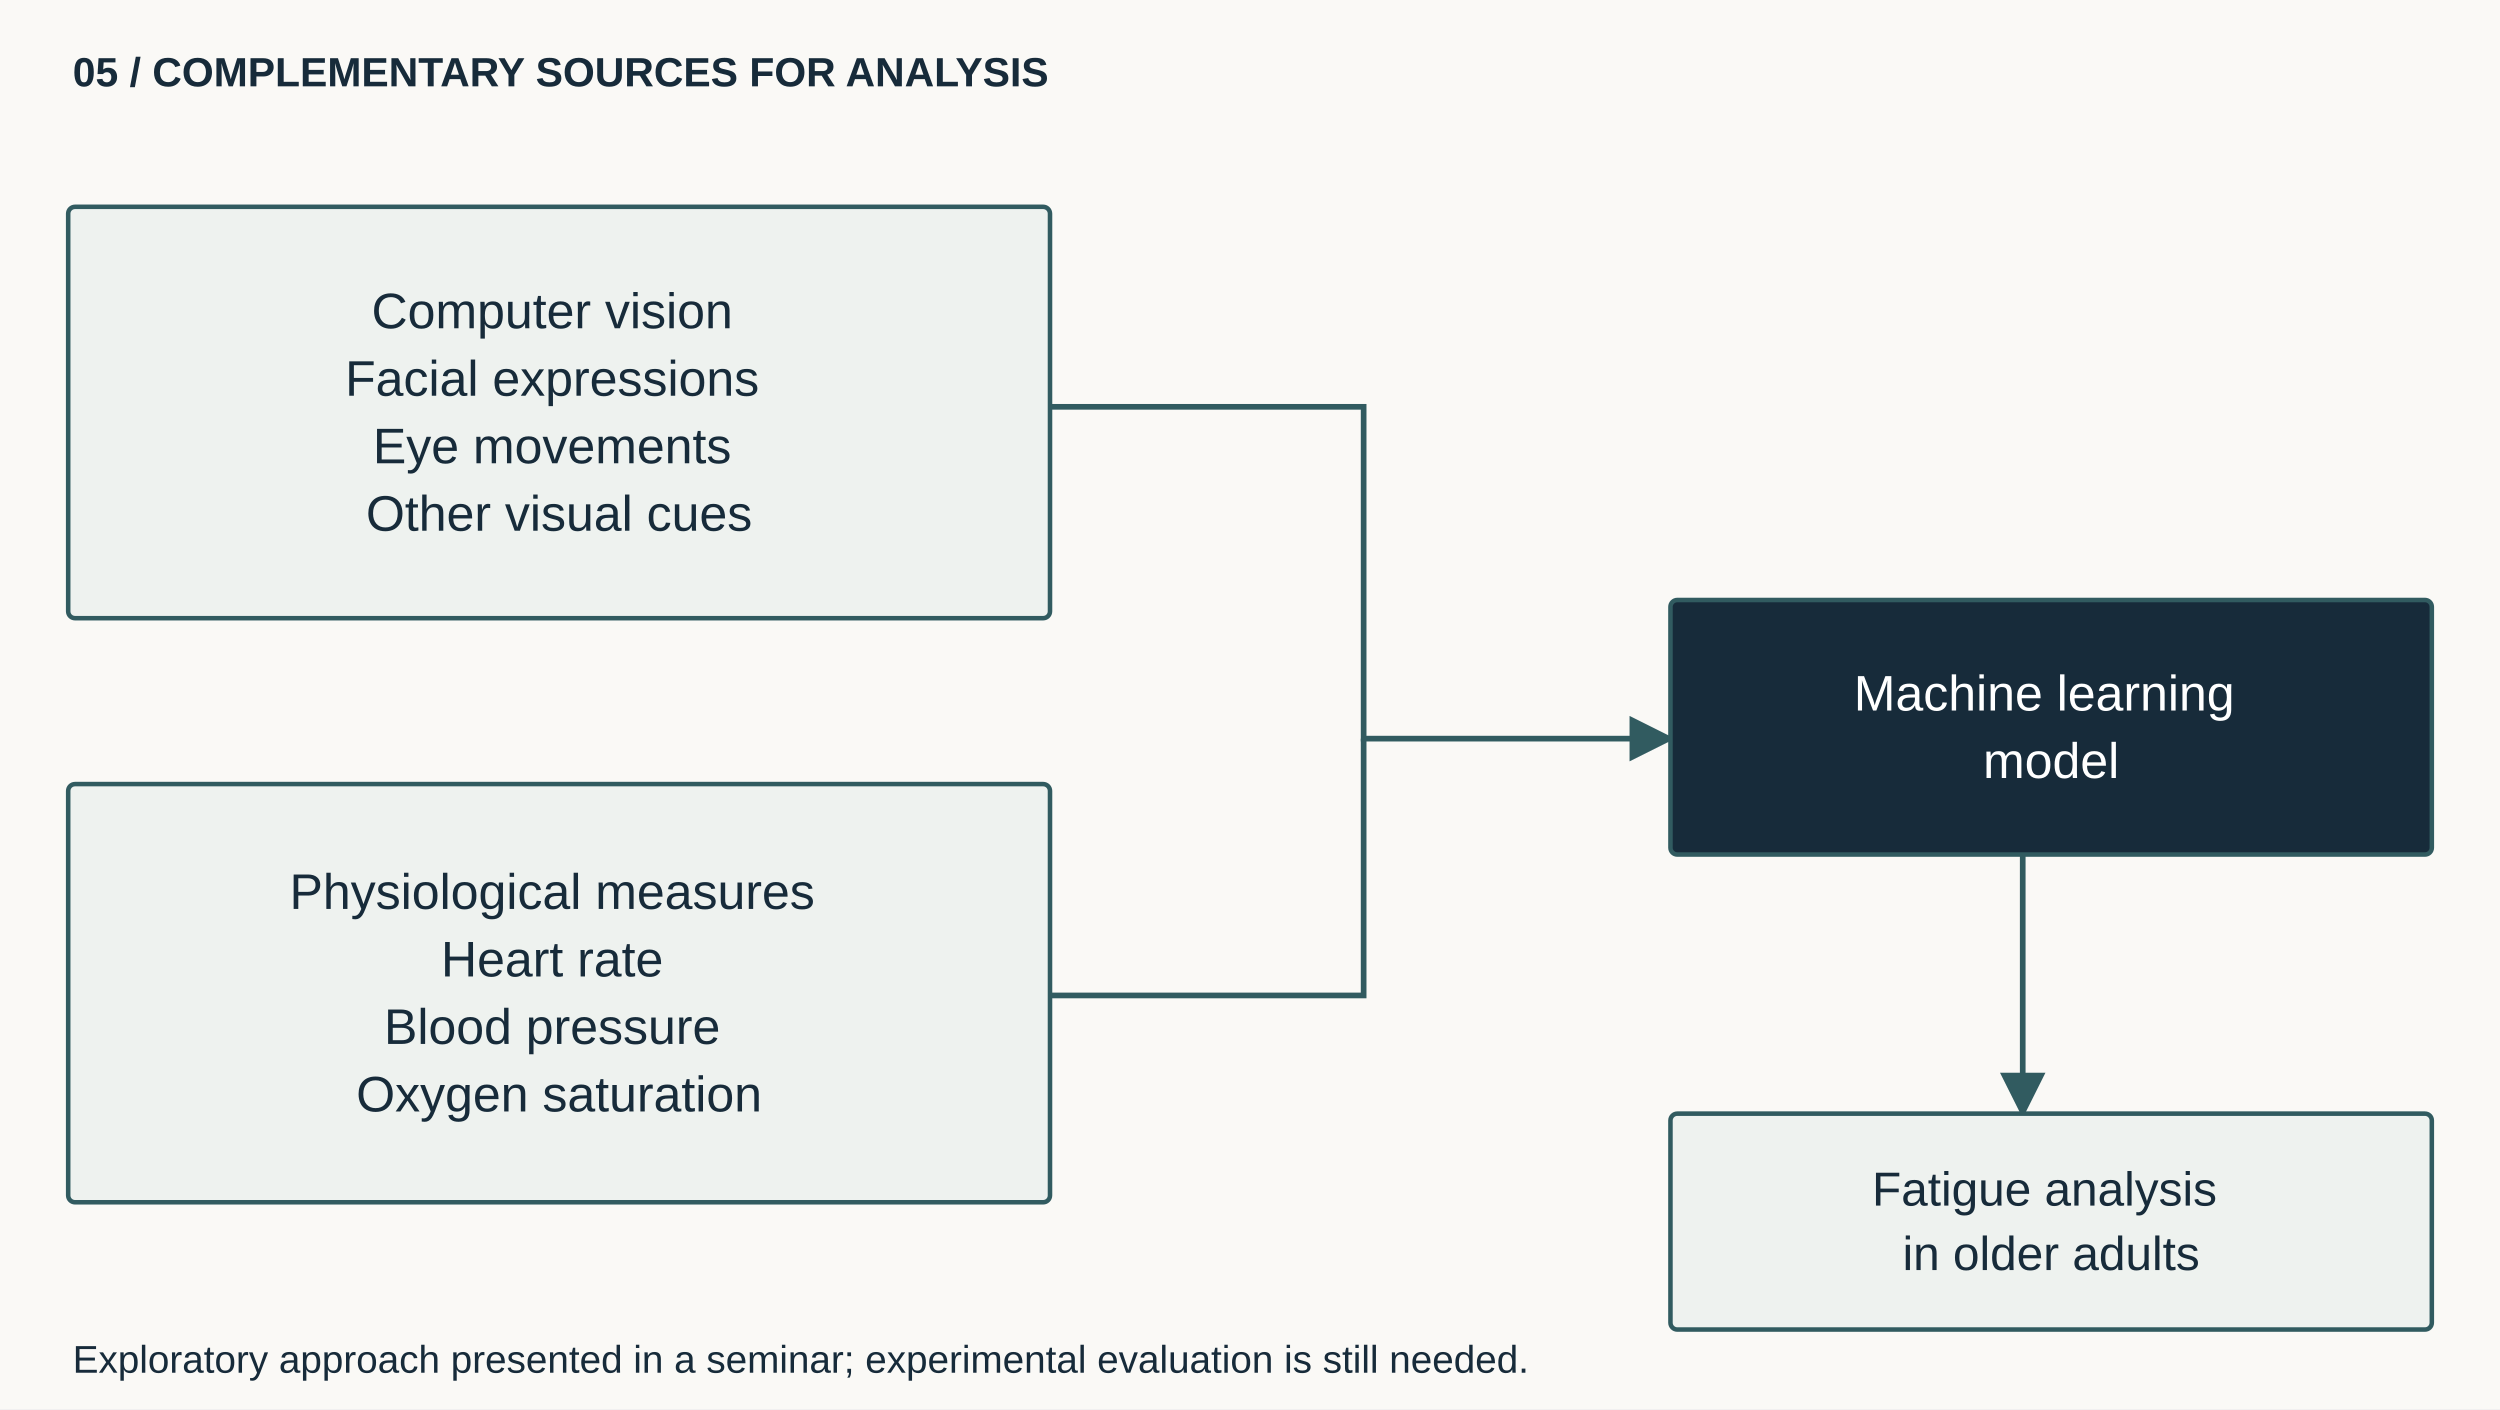
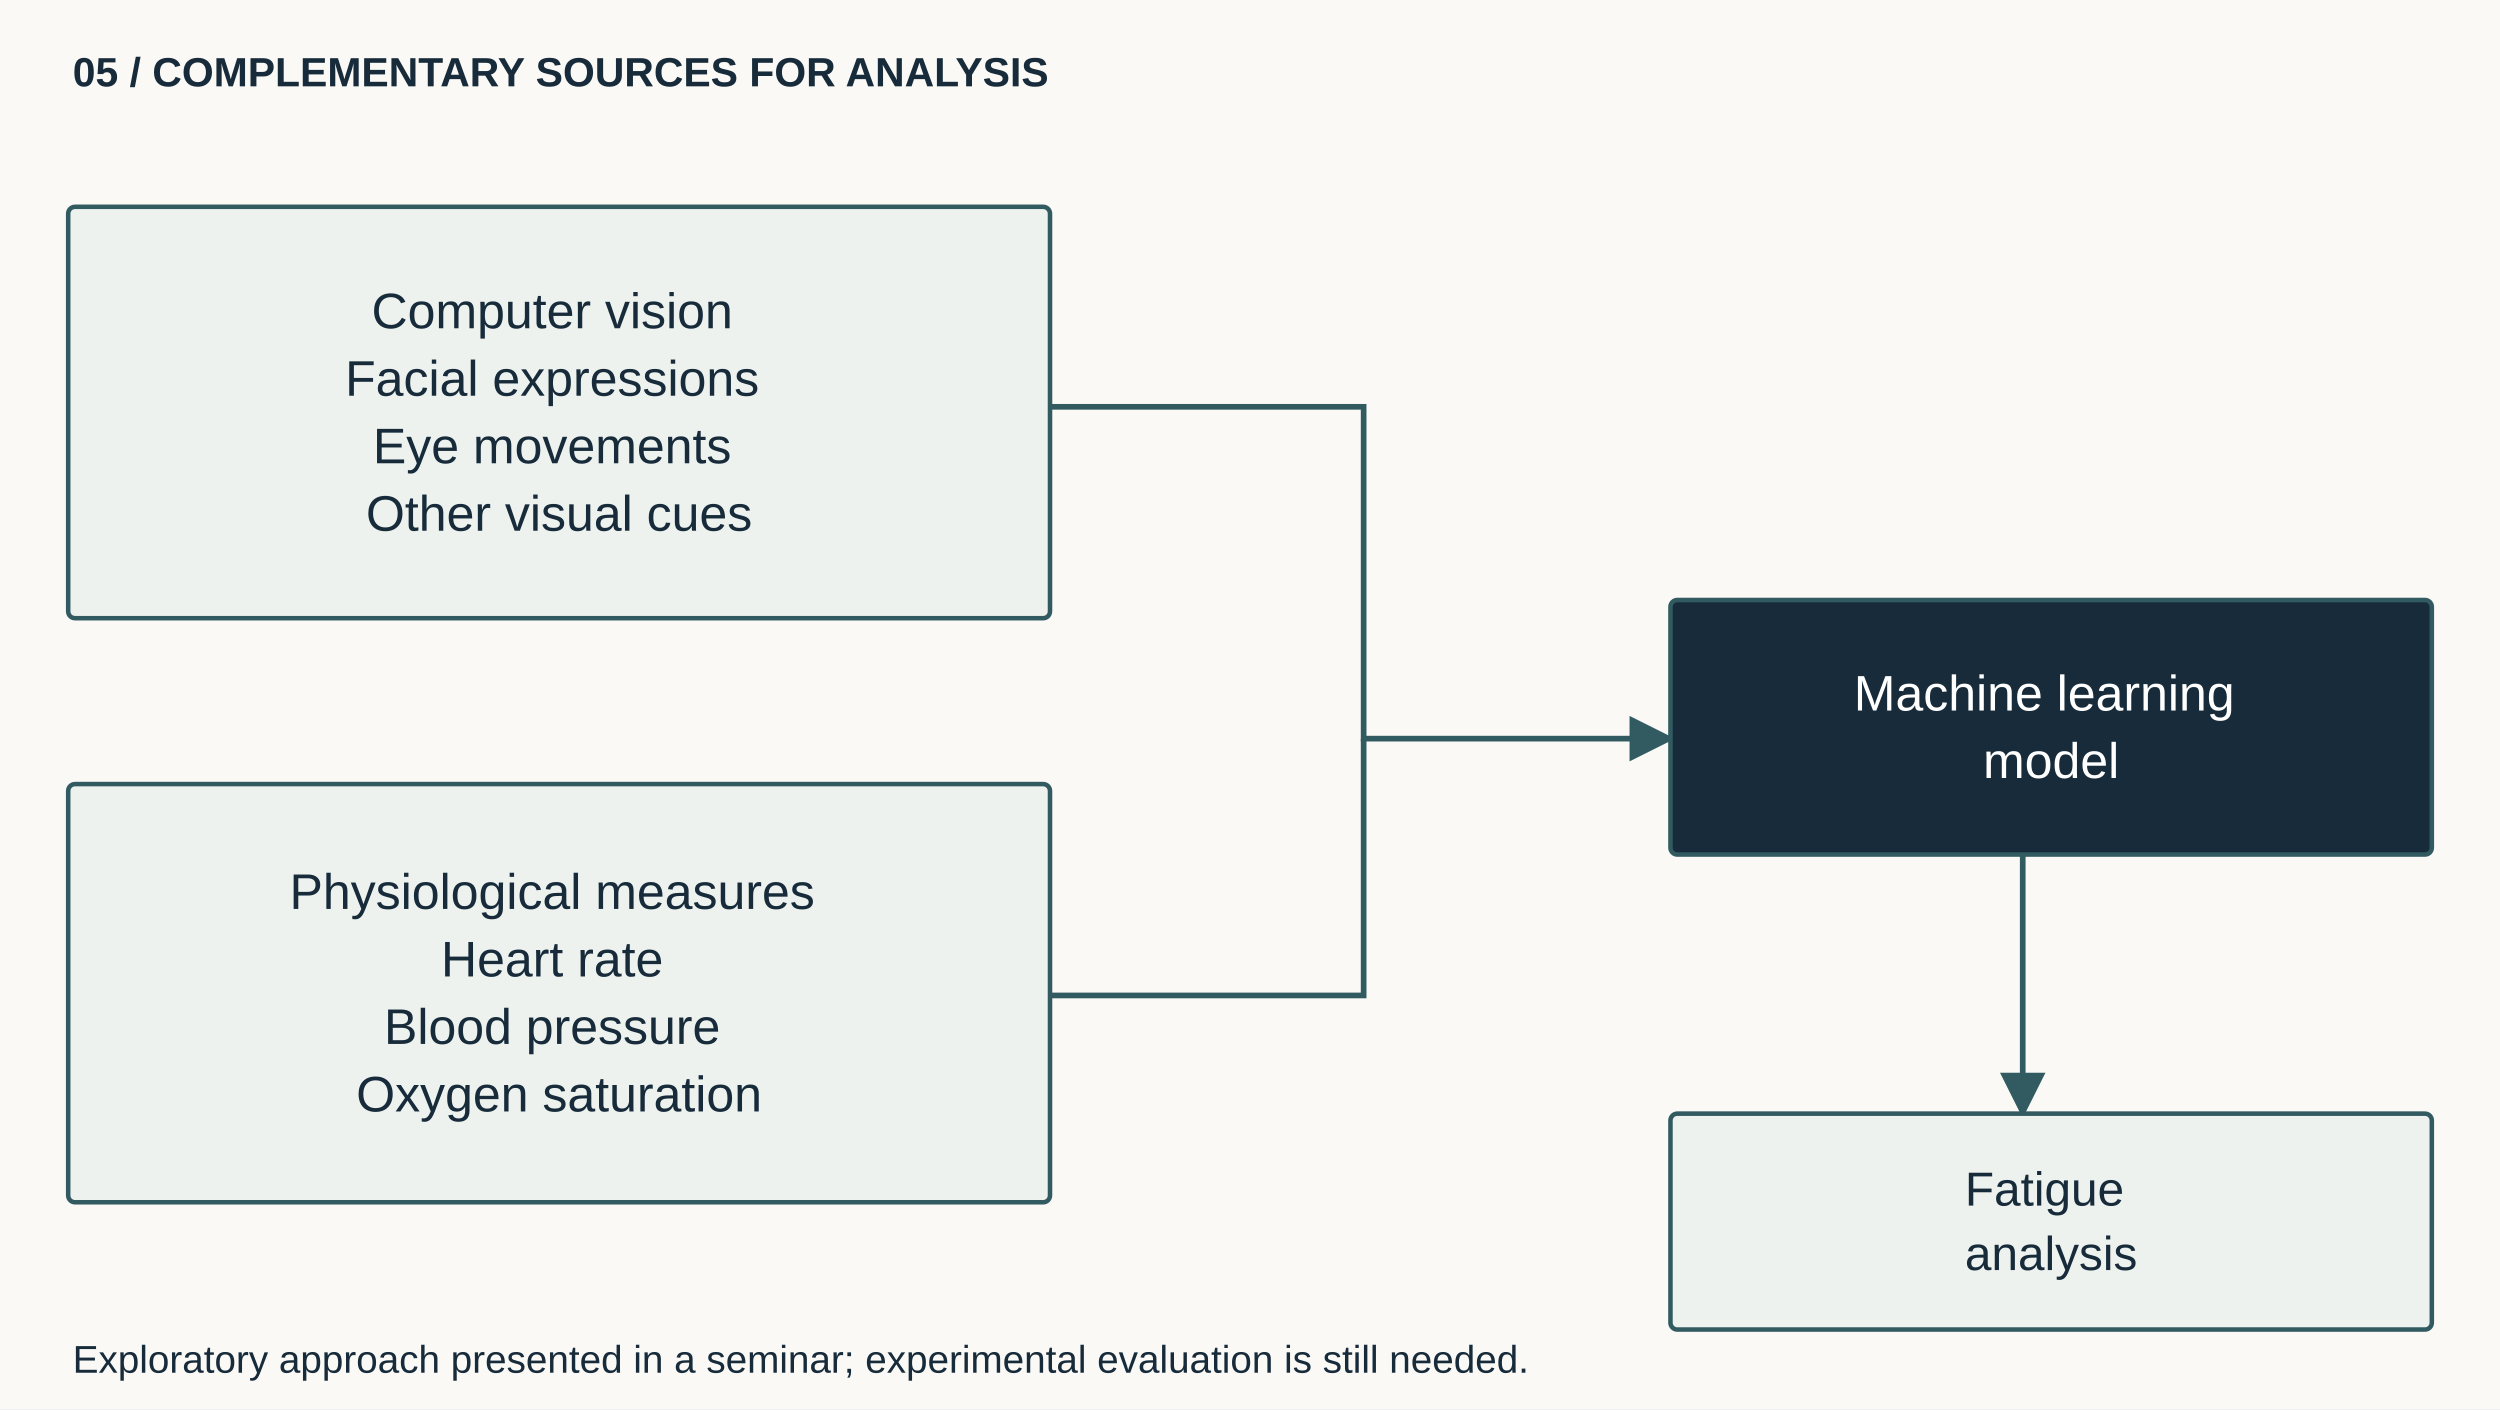
<svg xmlns="http://www.w3.org/2000/svg" width="1100" height="620" viewBox="0 0 1100 620" role="img" aria-labelledby="title description" xml:lang="en" lang="en">
  <defs>
    <marker id="arrow" viewBox="0 0 10 10" refX="9" refY="5" markerWidth="8" markerHeight="8" orient="auto-start-reverse">
      <path d="M 0 0 L 10 5 L 0 10 z" fill="#315b60" />
    </marker>
  </defs>
  <rect width="100%" height="100%" fill="#faf9f6" />
  <g font-family="Arial, Helvetica, sans-serif" font-size="22" fill="#172b3a">
    <text x="32" y="38" text-anchor="start" font-size="18" font-weight="bold" fill="#172b3a">
      <tspan x="32" dy="0">05 / COMPLEMENTARY SOURCES FOR ANALYSIS</tspan>
    </text>
    <path d="M 462 179 L 600 179 L 600 325 L 735 325" fill="none" stroke="#315b60" stroke-width="2.5" marker-end="url(#arrow)" />
    <path d="M 462 438 L 600 438 L 600 325" fill="none" stroke="#315b60" stroke-width="2.5" />
    <path d="M 890 376 L 890 490" fill="none" stroke="#315b60" stroke-width="2.5" marker-end="url(#arrow)" />
    <rect x="30" y="91" width="432" height="181" rx="3" fill="#eef2ef" stroke="#315b60" stroke-width="2" />
    <text x="246.0" y="144.43" text-anchor="middle" font-size="22" font-weight="normal" fill="#172b3a">
      <tspan x="246.0" dy="0">Computer vision</tspan>
      <tspan x="246.0" dy="29.7">Facial expressions</tspan>
      <tspan x="246.0" dy="29.7">Eye movements</tspan>
      <tspan x="246.0" dy="29.7">Other visual cues</tspan>
    </text>
    <rect x="30" y="345" width="432" height="184" rx="3" fill="#eef2ef" stroke="#315b60" stroke-width="2" />
    <text x="246.0" y="399.93" text-anchor="middle" font-size="22" font-weight="normal" fill="#172b3a">
      <tspan x="246.0" dy="0">Physiological measures</tspan>
      <tspan x="246.0" dy="29.7">Heart rate</tspan>
      <tspan x="246.0" dy="29.7">Blood pressure</tspan>
      <tspan x="246.0" dy="29.7">Oxygen saturation</tspan>
    </text>
    <rect x="735" y="264" width="335" height="112" rx="3" fill="#172b3a" stroke="#315b60" stroke-width="2" />
    <text x="902.5" y="312.63" text-anchor="middle" font-size="22" font-weight="normal" fill="#ffffff">
      <tspan x="902.5" dy="0">Machine learning</tspan>
      <tspan x="902.5" dy="29.7">model</tspan>
    </text>
    <rect x="735" y="490" width="335" height="95" rx="3" fill="#eef2ef" stroke="#315b60" stroke-width="2" />
    <text x="902.5" y="530.465" text-anchor="middle" font-size="21" font-weight="normal" fill="#172b3a">
-       <tspan x="902.5" dy="0">Fatigue analysis</tspan>
-       <tspan x="902.5" dy="28.35">in older adults</tspan>
+       <tspan x="902.5" dy="0">Fatigue</tspan>
+       <tspan x="902.5" dy="28.35">analysis</tspan>
    </text>
    <text x="32" y="604" text-anchor="start" font-size="17" font-weight="normal" fill="#172b3a">
      <tspan x="32" dy="0">Exploratory approach presented in a seminar; experimental evaluation is still needed.</tspan>
    </text>
  </g>
</svg>
